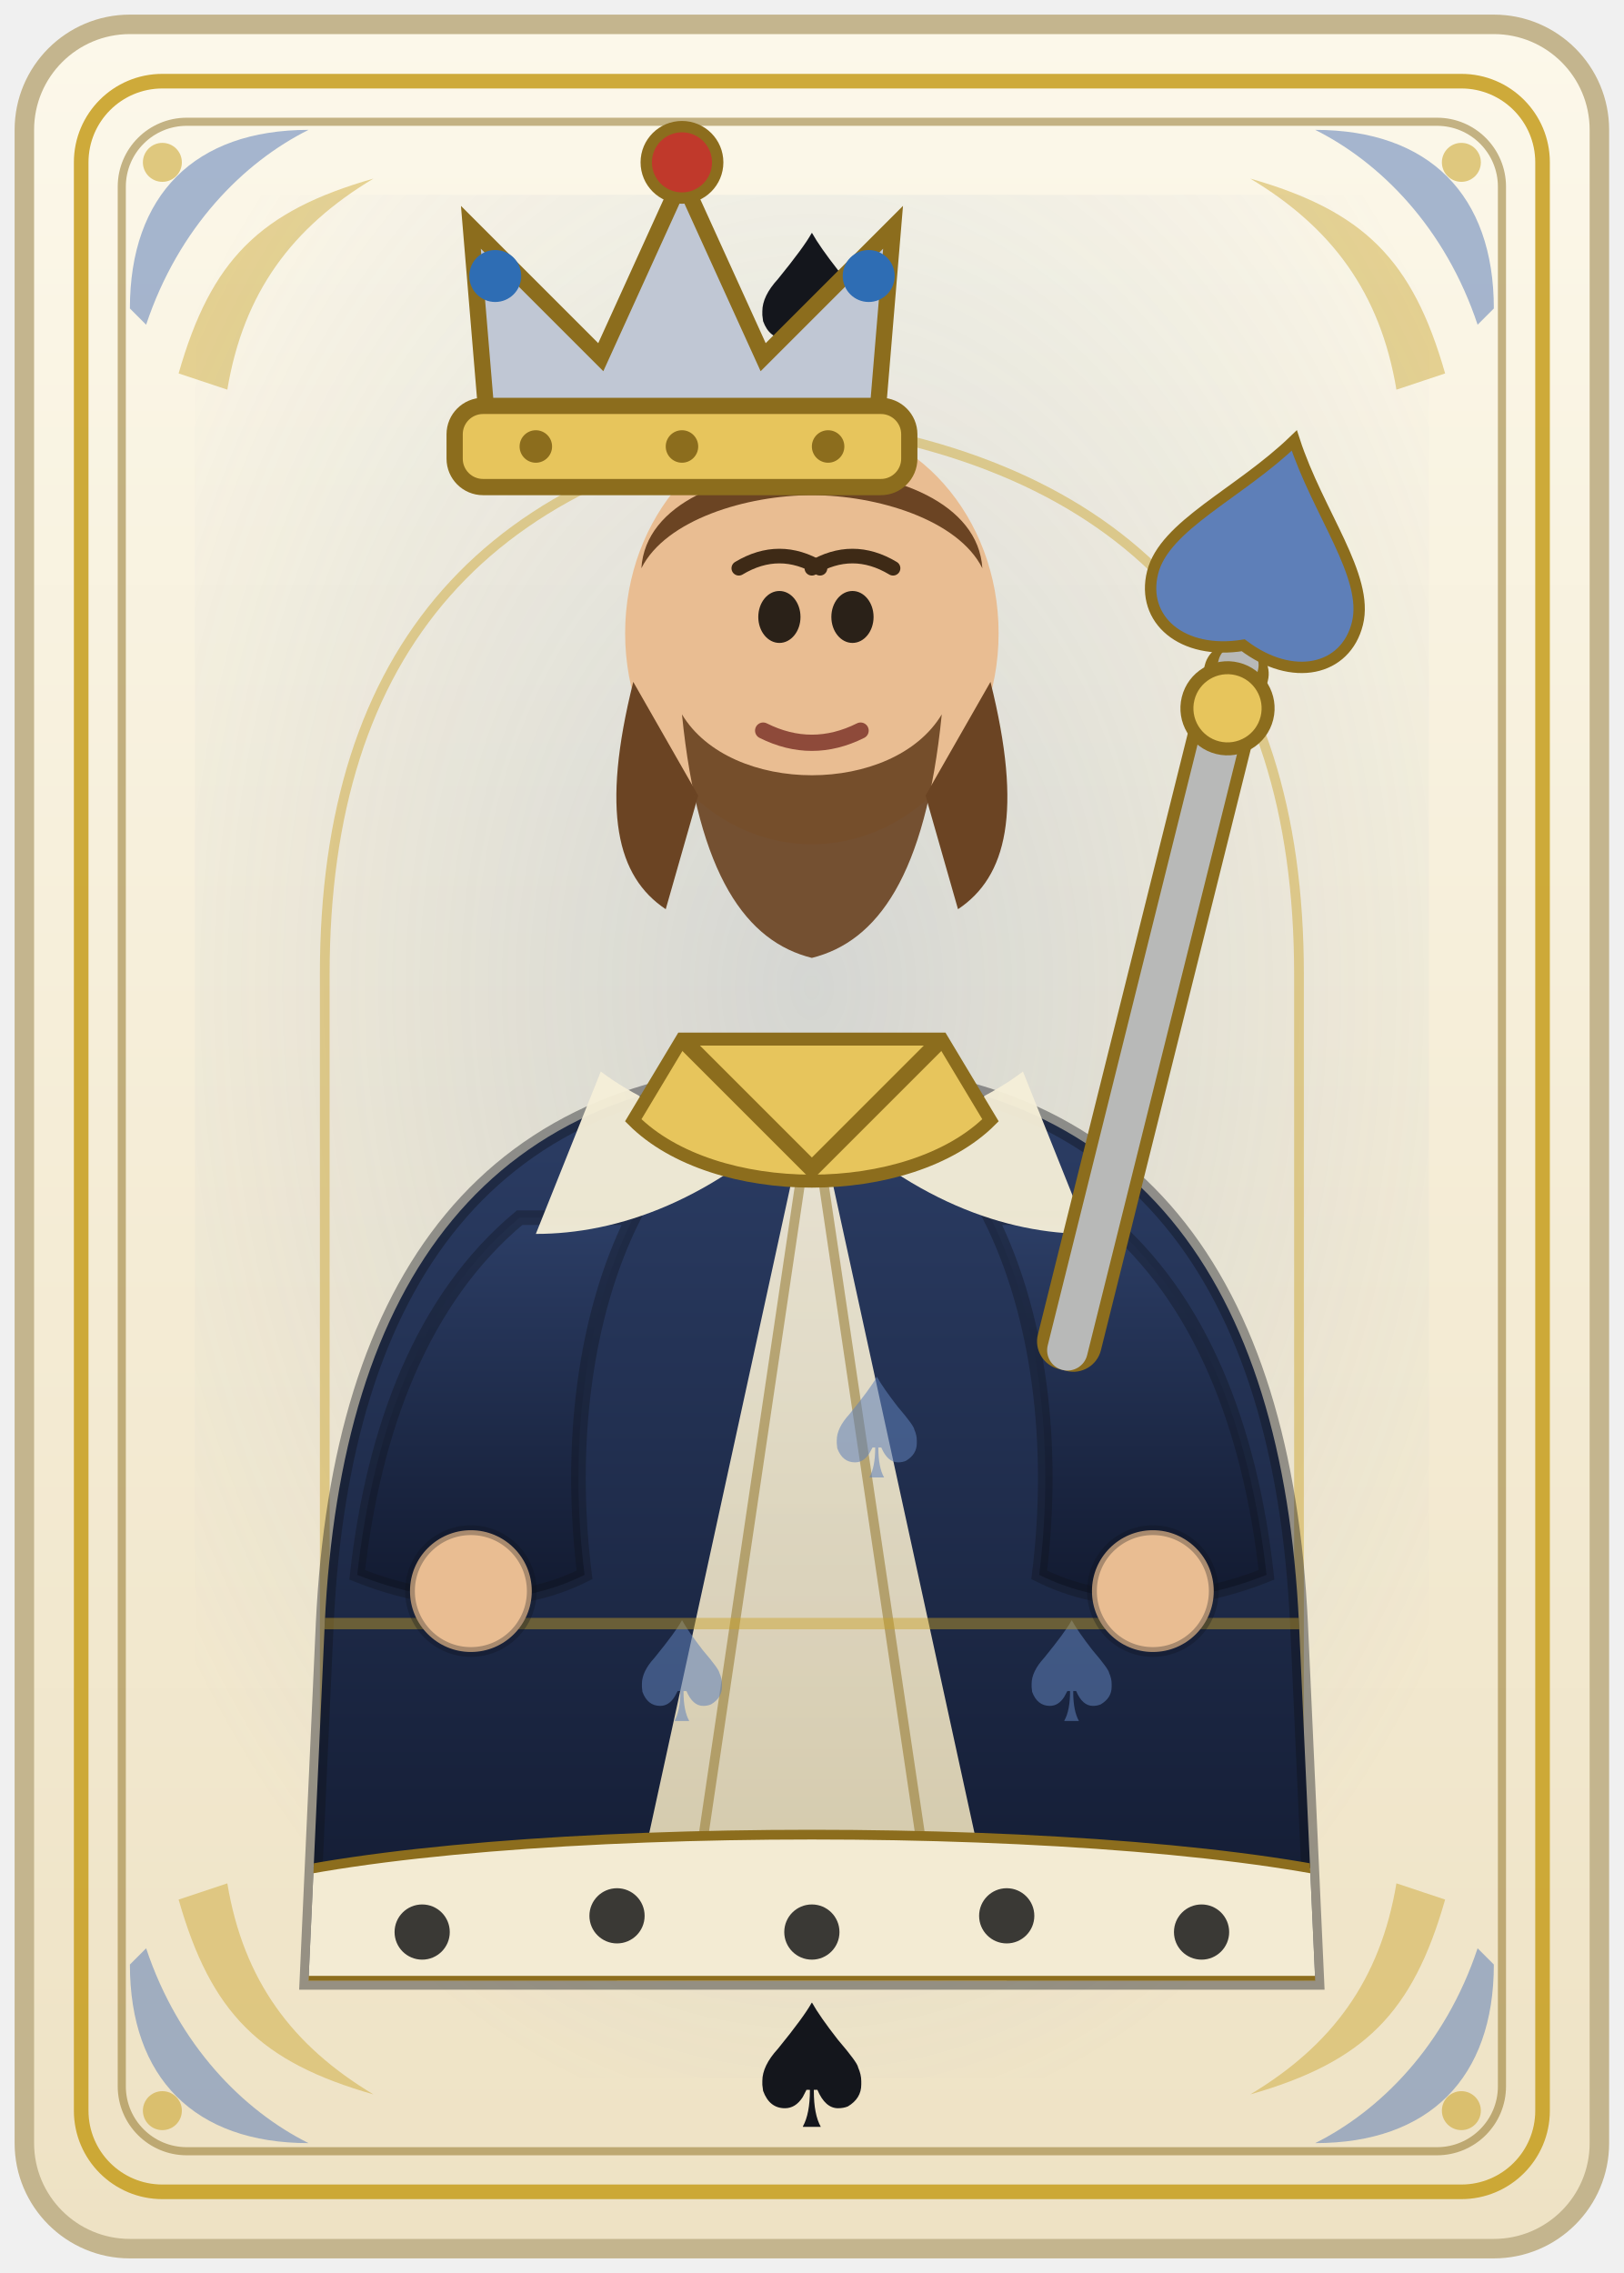
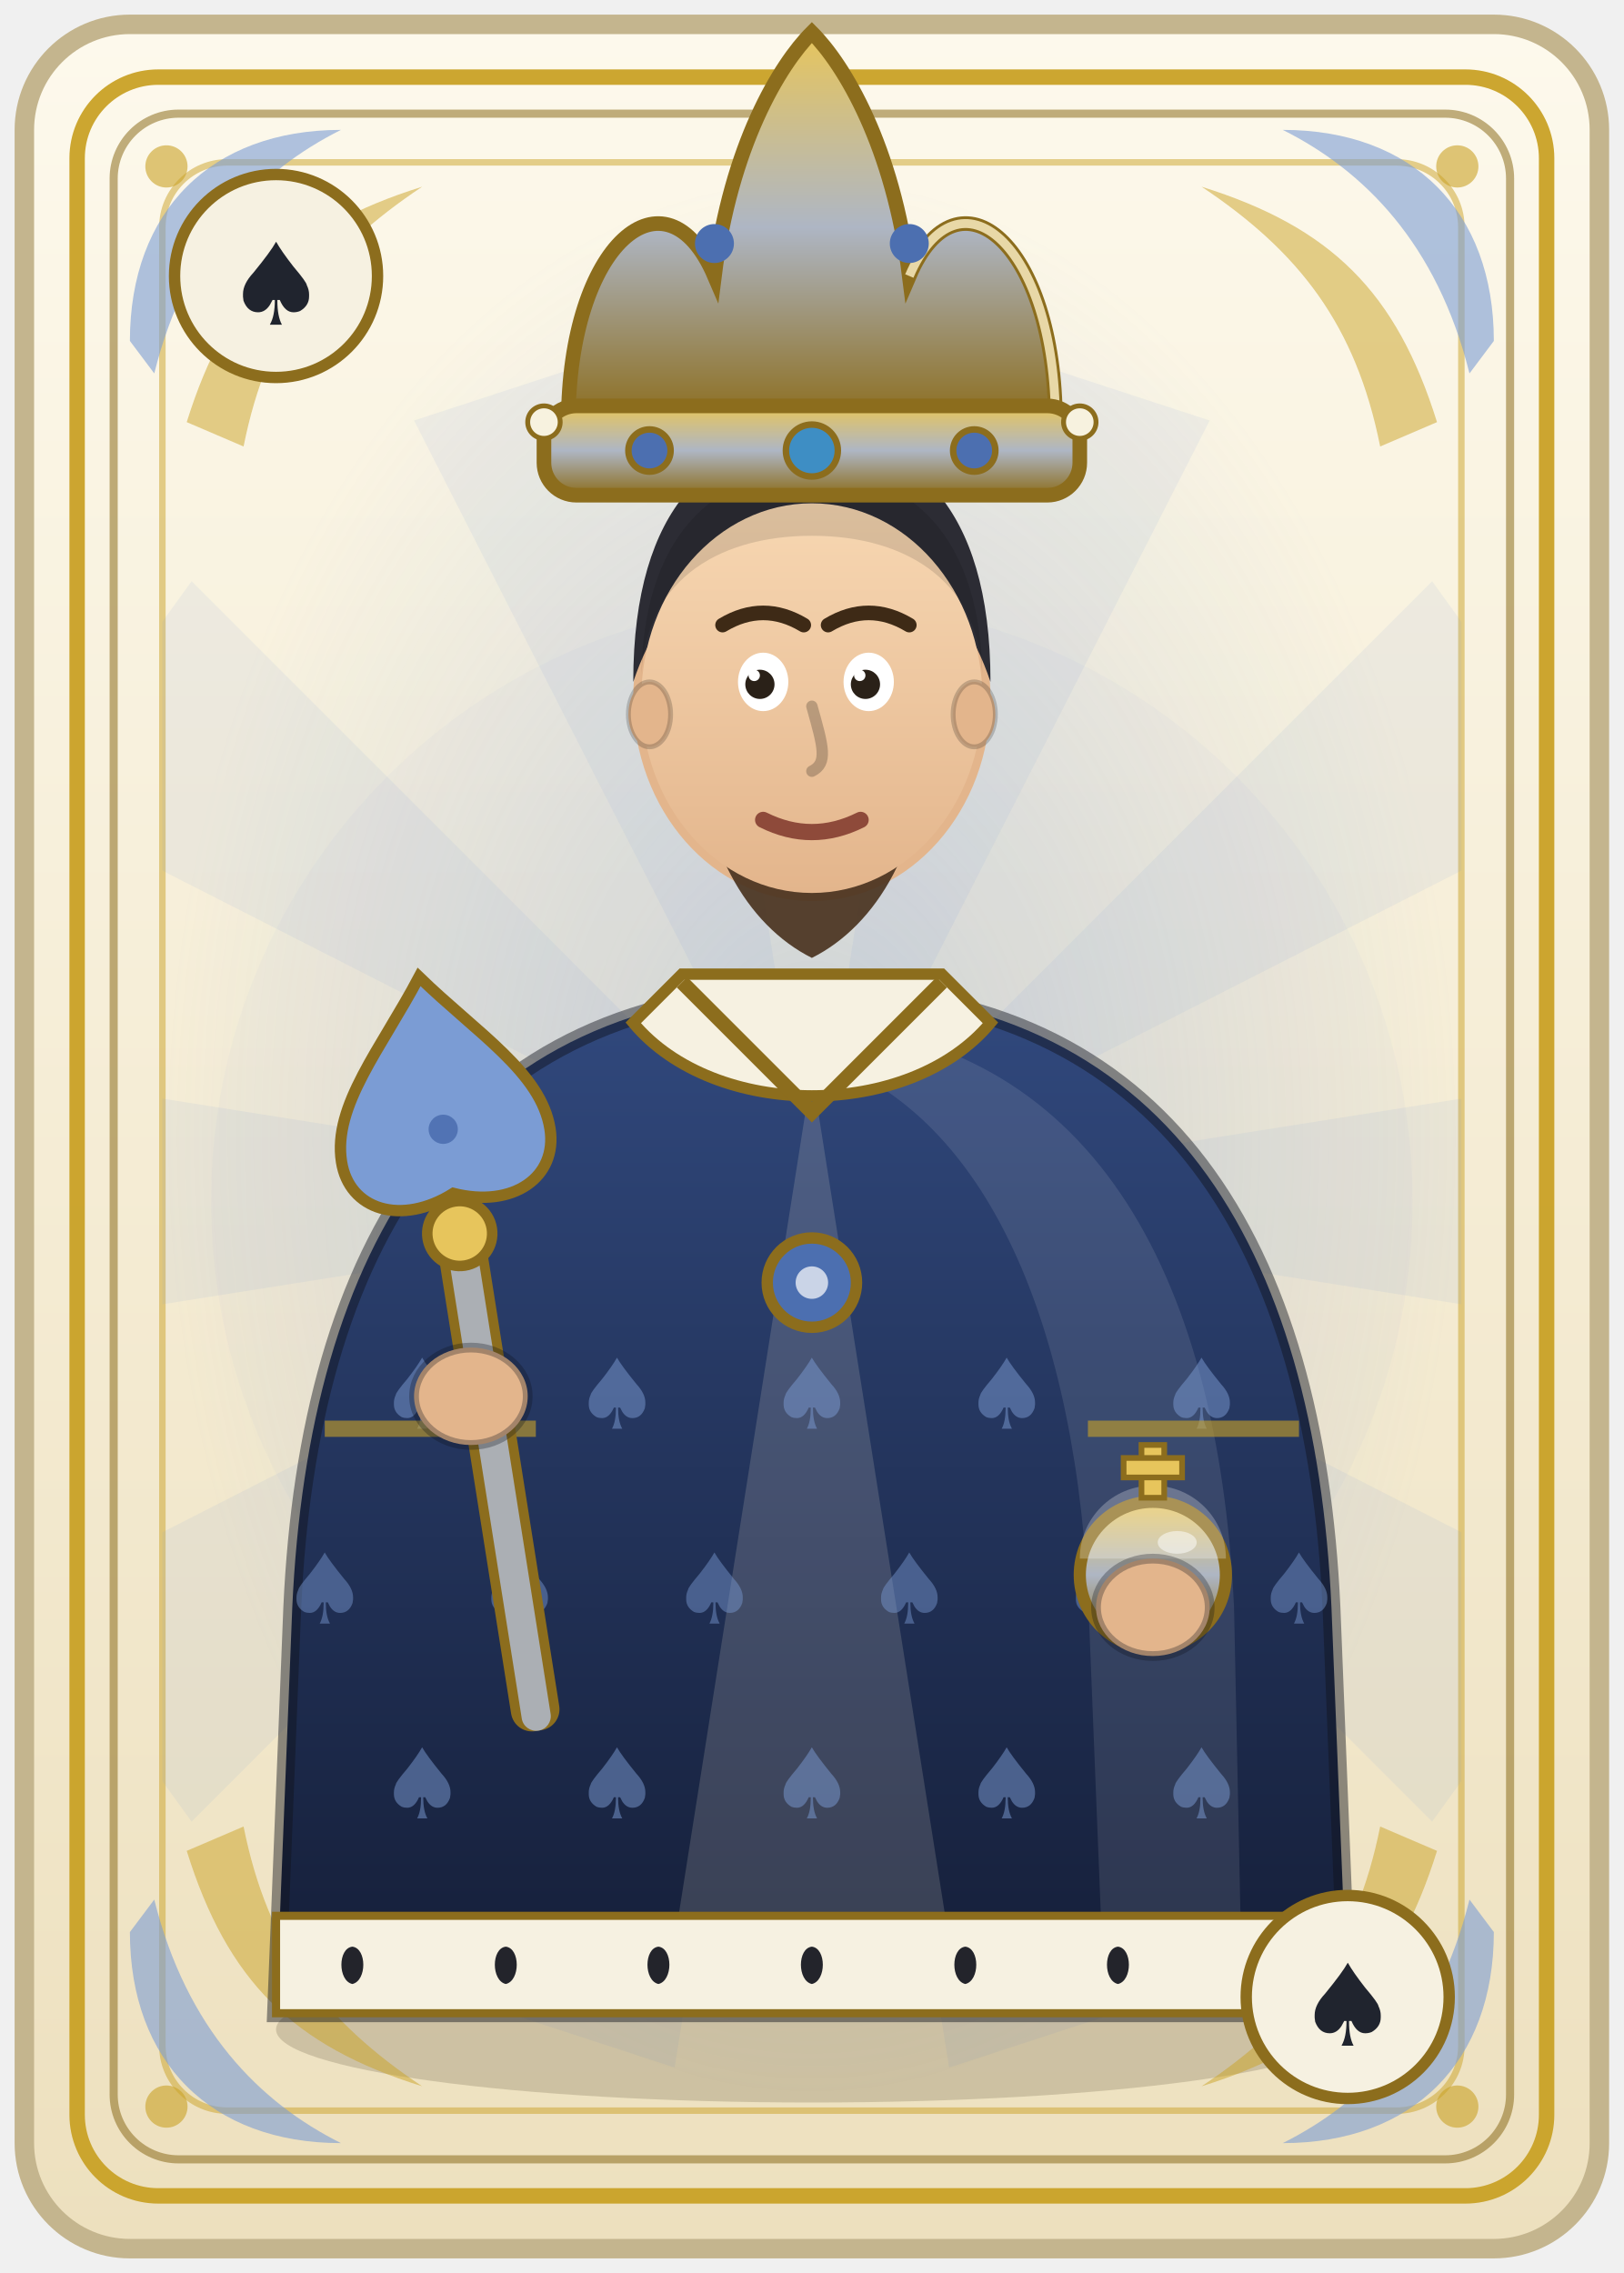
<svg xmlns="http://www.w3.org/2000/svg" viewBox="0 0 200 280">
  <defs>
    <linearGradient id="bg" x1="0" y1="0" x2="0" y2="1">
-       <stop offset="0" stop-color="#FCF8EA" />
-       <stop offset="1" stop-color="#EEE2C4" />
+       <stop offset="0" stop-color="#FDF9EC" />
+       <stop offset="1" stop-color="#EDE0BE" />
    </linearGradient>
    <linearGradient id="robe" x1="0" y1="0" x2="0" y2="1">
-       <stop offset="0" stop-color="#2C3E66" />
-       <stop offset="1" stop-color="#121A30" />
+       <stop offset="0" stop-color="#31497E" />
+       <stop offset="1" stop-color="#141D36" />
    </linearGradient>
-     <linearGradient id="inner" x1="0" y1="0" x2="0" y2="1">
-       <stop offset="0" stop-color="#F8F2DE" />
-       <stop offset="1" stop-color="#E2D5B2" />
+     <linearGradient id="metalGrad" x1="0" y1="0" x2="0" y2="1">
+       <stop offset="0" stop-color="#E7C55C" />
+       <stop offset="0.5" stop-color="#AEB6C4" />
+       <stop offset="1" stop-color="#8C6D1D" />
    </linearGradient>
-     <radialGradient id="halo" cx="0.5" cy="0.42" r="0.62">
-       <stop offset="0" stop-color="#5E7FB8" stop-opacity="0.22" />
-       <stop offset="1" stop-color="#5E7FB8" stop-opacity="0" />
+     <linearGradient id="skinGrad" x1="0" y1="0" x2="0" y2="1">
+       <stop offset="0" stop-color="#F7D7B2" />
+       <stop offset="1" stop-color="#E3B58C" />
+     </linearGradient>
+     <radialGradient id="halo" cx="0.5" cy="0.5" r="0.5">
+       <stop offset="0" stop-color="#7B9CD4" stop-opacity="0.30" />
+       <stop offset="1" stop-color="#7B9CD4" stop-opacity="0" />
    </radialGradient>
-     <clipPath id="robeClip">
-       <path d="M100 132 C60 132 42 158 40 200 L38 244 L162 244 L160 200 C158 158 140 132 100 132 Z" />
+     <clipPath id="artClip">
+       <rect x="20" y="20" width="160" height="240" rx="8" />
    </clipPath>
  </defs>
  <rect x="3" y="3" width="194" height="274" rx="13" fill="url(#bg)" stroke="#C4B58E" stroke-width="2.4" />
-   <rect x="10" y="10" width="180" height="260" rx="10" fill="none" stroke="#C9A227" stroke-width="1.8" opacity="0.9" />
-   <rect x="15" y="15" width="170" height="250" rx="8" fill="none" stroke="#8C6D1D" stroke-width="1" opacity="0.5" />
-   <g transform="translate(16 16)" opacity="0.55">
-     <path d="M0 22 C0 8 8 0 22 0 C14 4 6 12 2 24 Z" fill="#5E7FB8" />
-     <path d="M6 30 C10 16 16 10 30 6 C20 12 14 20 12 32 Z" fill="#C9A227" opacity="0.8" />
-     <circle cx="4" cy="4" r="2.4" fill="#C9A227" />
+   <rect x="9.5" y="9.5" width="181" height="261" rx="10" fill="none" stroke="#C9A227" stroke-width="1.9" opacity="0.95" />
+   <rect x="14" y="14" width="172" height="252" rx="8" fill="none" stroke="#8C6D1D" stroke-width="1" opacity="0.55" />
+   <rect x="20" y="20" width="160" height="240" rx="8" fill="none" stroke="#C9A227" stroke-width="0.8" opacity="0.5" />
+   <g clip-path="url(#artClip)">
+     <rect x="20" y="20" width="160" height="240" fill="url(#halo)" />
+     <g clip-path="url(#artClip)">
+       <path d="M100 148 L206.7 131.1 L206.7 164.9 Z" fill="#7B9CD4" opacity="0.10" />
+       <path d="M100 148 L196.2 197.0 L176.4 224.4 Z" fill="#7B9CD4" opacity="0.10" />
+       <path d="M100 148 L149.0 244.2 L116.9 254.7 Z" fill="#7B9CD4" opacity="0.10" />
+       <path d="M100 148 L83.1 254.7 L51.0 244.2 Z" fill="#7B9CD4" opacity="0.10" />
+       <path d="M100 148 L23.6 224.4 L3.8 197.0 Z" fill="#7B9CD4" opacity="0.10" />
+       <path d="M100 148 L-6.7 164.9 L-6.7 131.1 Z" fill="#7B9CD4" opacity="0.10" />
+       <path d="M100 148 L3.8 99.0 L23.6 71.6 Z" fill="#7B9CD4" opacity="0.10" />
+       <path d="M100 148 L51.0 51.8 L83.1 41.3 Z" fill="#7B9CD4" opacity="0.10" />
+       <path d="M100 148 L116.9 41.3 L149.0 51.8 Z" fill="#7B9CD4" opacity="0.10" />
+       <path d="M100 148 L176.4 71.6 L196.2 99.0 Z" fill="#7B9CD4" opacity="0.10" />
+       <circle cx="100" cy="148" r="74" fill="#7B9CD4" opacity="0.05" />
+     </g>
+     <ellipse cx="100" cy="250" rx="66" ry="9" fill="#3A2E14" opacity="0.18" />
  </g>
-   <g transform="translate(184 16) scale(-1 1)" opacity="0.55">
-     <path d="M0 22 C0 8 8 0 22 0 C14 4 6 12 2 24 Z" fill="#5E7FB8" />
-     <path d="M6 30 C10 16 16 10 30 6 C20 12 14 20 12 32 Z" fill="#C9A227" opacity="0.8" />
-     <circle cx="4" cy="4" r="2.4" fill="#C9A227" />
+   <g transform="translate(16 16)" opacity="0.6">
+     <path d="M0 26 C0 10 10 0 26 0 C16 5 7 14 3 30 Z" fill="#7B9CD4" />
+     <path d="M7 36 C12 20 20 12 36 7 C24 15 17 24 14 39 Z" fill="#C9A227" opacity="0.85" />
+     <circle cx="4.5" cy="4.5" r="2.6" fill="#C9A227" />
  </g>
-   <g transform="translate(16 264) scale(1 -1)" opacity="0.55">
-     <path d="M0 22 C0 8 8 0 22 0 C14 4 6 12 2 24 Z" fill="#5E7FB8" />
-     <path d="M6 30 C10 16 16 10 30 6 C20 12 14 20 12 32 Z" fill="#C9A227" opacity="0.8" />
-     <circle cx="4" cy="4" r="2.4" fill="#C9A227" />
+   <g transform="translate(184 16) scale(-1 1)" opacity="0.6">
+     <path d="M0 26 C0 10 10 0 26 0 C16 5 7 14 3 30 Z" fill="#7B9CD4" />
+     <path d="M7 36 C12 20 20 12 36 7 C24 15 17 24 14 39 Z" fill="#C9A227" opacity="0.85" />
+     <circle cx="4.5" cy="4.5" r="2.6" fill="#C9A227" />
  </g>
-   <g transform="translate(184 264) scale(-1 -1)" opacity="0.55">
-     <path d="M0 22 C0 8 8 0 22 0 C14 4 6 12 2 24 Z" fill="#5E7FB8" />
-     <path d="M6 30 C10 16 16 10 30 6 C20 12 14 20 12 32 Z" fill="#C9A227" opacity="0.8" />
-     <circle cx="4" cy="4" r="2.4" fill="#C9A227" />
+   <g transform="translate(16 264) scale(1 -1)" opacity="0.6">
+     <path d="M0 26 C0 10 10 0 26 0 C16 5 7 14 3 30 Z" fill="#7B9CD4" />
+     <path d="M7 36 C12 20 20 12 36 7 C24 15 17 24 14 39 Z" fill="#C9A227" opacity="0.85" />
+     <circle cx="4.5" cy="4.5" r="2.6" fill="#C9A227" />
  </g>
-   <rect x="24" y="24" width="152" height="232" rx="7" fill="url(#halo)" />
-   <path d="M40 244 L40 120 Q40 60 100 52 Q160 60 160 120 L160 244" fill="none" stroke="#C9A227" stroke-width="1.2" opacity="0.45" />
-   <text x="100" y="44" font-size="21" text-anchor="middle" fill="#14161C" font-family="Georgia, serif">♠</text>
-   <text x="100" y="262" font-size="21" text-anchor="middle" fill="#14161C" font-family="Georgia, serif">♠</text>
-   <g>
-     <path d="M100 132 C60 132 42 158 40 200 L38 244 L162 244 L160 200 C158 158 140 132 100 132 Z" fill="url(#robe)" stroke="#10131B" stroke-opacity="0.4" stroke-width="2.2" />
+   <g transform="translate(184 264) scale(-1 -1)" opacity="0.6">
+     <path d="M0 26 C0 10 10 0 26 0 C16 5 7 14 3 30 Z" fill="#7B9CD4" />
+     <path d="M7 36 C12 20 20 12 36 7 C24 15 17 24 14 39 Z" fill="#C9A227" opacity="0.85" />
+     <circle cx="4.5" cy="4.5" r="2.6" fill="#C9A227" />
+   </g>
+   <g transform="translate(200 0) scale(-1 1)">
+     <clipPath id="robeClip">
+       <path d="M100 122 C56 122 38 154 36 198 L34 248 L166 248 L164 198 C162 154 144 122 100 122 Z" />
+     </clipPath>
+     <path d="M100 122 C56 122 38 154 36 198 L34 248 L166 248 L164 198 C162 154 144 122 100 122 Z" fill="url(#robe)" stroke="#10131B" stroke-opacity="0.45" stroke-width="2.2" />
+     <path d="M100 126 C66 128 50 156 48 198 L47 246 L64 246 L66 196 C68 160 80 136 100 130 Z" fill="#FFFFFF" opacity="0.10" />
+     <path d="M100 132 L82 246 L118 246 Z" fill="#F6EFD8" opacity="0.16" />
    <g clip-path="url(#robeClip)">
-       <path d="M100 134 L76 244 L124 244 Z" fill="url(#inner)" opacity="0.92" />
-       <path d="M100 136 L84 244 M100 136 L116 244" stroke="#8C6D1D" stroke-width="1.2" opacity="0.5" fill="none" />
-       <text x="60" y="182" font-size="17" text-anchor="middle" fill="#5E7FB8" opacity="0.55" font-family="Georgia, serif">♠</text>
-       <text x="108" y="182" font-size="17" text-anchor="middle" fill="#5E7FB8" opacity="0.55" font-family="Georgia, serif">♠</text>
-       <text x="84" y="212" font-size="17" text-anchor="middle" fill="#5E7FB8" opacity="0.55" font-family="Georgia, serif">♠</text>
-       <text x="132" y="212" font-size="17" text-anchor="middle" fill="#5E7FB8" opacity="0.55" font-family="Georgia, serif">♠</text>
-       <text x="60" y="240" font-size="17" text-anchor="middle" fill="#5E7FB8" opacity="0.55" font-family="Georgia, serif">♠</text>
-       <text x="108" y="240" font-size="17" text-anchor="middle" fill="#5E7FB8" opacity="0.55" font-family="Georgia, serif">♠</text>
-       <path d="M30 232 C60 224 140 224 170 232 L170 244 L30 244 Z" fill="#F3EBD3" stroke="#8C6D1D" stroke-width="1.2" />
-       <g opacity="0.85">
-         <circle cx="52" cy="238" r="3.4" fill="#1A1A1A" />
-         <circle cx="76" cy="236" r="3.4" fill="#1A1A1A" />
-         <circle cx="100" cy="238" r="3.4" fill="#1A1A1A" />
-         <circle cx="124" cy="236" r="3.4" fill="#1A1A1A" />
-         <circle cx="148" cy="238" r="3.4" fill="#1A1A1A" />
+       <text x="52.0" y="176.0" font-size="12" text-anchor="middle" fill="#7B9CD4" opacity="0.5" font-family="Georgia, serif">♠</text>
+       <text x="76.0" y="176.0" font-size="12" text-anchor="middle" fill="#7B9CD4" opacity="0.5" font-family="Georgia, serif">♠</text>
+       <text x="100.0" y="176.0" font-size="12" text-anchor="middle" fill="#7B9CD4" opacity="0.5" font-family="Georgia, serif">♠</text>
+       <text x="124.0" y="176.0" font-size="12" text-anchor="middle" fill="#7B9CD4" opacity="0.5" font-family="Georgia, serif">♠</text>
+       <text x="148.0" y="176.0" font-size="12" text-anchor="middle" fill="#7B9CD4" opacity="0.5" font-family="Georgia, serif">♠</text>
+       <text x="40.0" y="200.0" font-size="12" text-anchor="middle" fill="#7B9CD4" opacity="0.45" font-family="Georgia, serif">♠</text>
+       <text x="64.0" y="200.0" font-size="12" text-anchor="middle" fill="#7B9CD4" opacity="0.45" font-family="Georgia, serif">♠</text>
+       <text x="88.0" y="200.0" font-size="12" text-anchor="middle" fill="#7B9CD4" opacity="0.45" font-family="Georgia, serif">♠</text>
+       <text x="112.0" y="200.0" font-size="12" text-anchor="middle" fill="#7B9CD4" opacity="0.45" font-family="Georgia, serif">♠</text>
+       <text x="136.0" y="200.0" font-size="12" text-anchor="middle" fill="#7B9CD4" opacity="0.45" font-family="Georgia, serif">♠</text>
+       <text x="160.0" y="200.0" font-size="12" text-anchor="middle" fill="#7B9CD4" opacity="0.45" font-family="Georgia, serif">♠</text>
+       <text x="52.0" y="224.0" font-size="12" text-anchor="middle" fill="#7B9CD4" opacity="0.5" font-family="Georgia, serif">♠</text>
+       <text x="76.0" y="224.0" font-size="12" text-anchor="middle" fill="#7B9CD4" opacity="0.5" font-family="Georgia, serif">♠</text>
+       <text x="100.0" y="224.0" font-size="12" text-anchor="middle" fill="#7B9CD4" opacity="0.5" font-family="Georgia, serif">♠</text>
+       <text x="124.0" y="224.0" font-size="12" text-anchor="middle" fill="#7B9CD4" opacity="0.5" font-family="Georgia, serif">♠</text>
+       <text x="148.0" y="224.0" font-size="12" text-anchor="middle" fill="#7B9CD4" opacity="0.5" font-family="Georgia, serif">♠</text>
+     </g>
+     <rect x="34" y="236" width="132" height="12" fill="#F6F1E1" stroke="#8C6D1D" stroke-width="1" />
+     <path d="M43.4 239.8 C45.2 240.0 45.2 244.0 43.4 244.4 C41.6 244.0 41.6 240.0 43.4 239.8 Z" fill="#23242B" />
+     <path d="M62.3 239.8 C64.1 240.0 64.1 244.0 62.3 244.4 C60.5 244.0 60.5 240.0 62.3 239.8 Z" fill="#23242B" />
+     <path d="M81.1 239.8 C82.9 240.0 82.9 244.0 81.1 244.4 C79.3 244.0 79.3 240.0 81.1 239.8 Z" fill="#23242B" />
+     <path d="M100.0 239.8 C101.8 240.0 101.8 244.0 100.0 244.4 C98.2 244.0 98.2 240.0 100.0 239.8 Z" fill="#23242B" />
+     <path d="M118.9 239.8 C120.7 240.0 120.7 244.0 118.9 244.4 C117.1 244.0 117.1 240.0 118.9 239.8 Z" fill="#23242B" />
+     <path d="M137.7 239.8 C139.5 240.0 139.5 244.0 137.7 244.4 C135.9 244.0 135.9 240.0 137.7 239.8 Z" fill="#23242B" />
+     <path d="M156.6 239.8 C158.4 240.0 158.4 244.0 156.6 244.4 C154.8 244.0 154.8 240.0 156.6 239.8 Z" fill="#23242B" />
+     <path d="M78 126 C88 138 112 138 122 126 L116 120 L84 120 Z" fill="#F6F1E1" stroke="#8C6D1D" stroke-width="1.4" />
+     <path d="M84 121 L100 137 L116 121" fill="none" stroke="#8C6D1D" stroke-width="1.8" />
+     <path d="M40 176 L66 176 M134 176 L160 176" stroke="#C9A227" stroke-width="2" opacity="0.6" />
+     <circle cx="100" cy="158" r="5.5" fill="#4C6FB0" stroke="#8C6D1D" stroke-width="1.4" />
+     <circle cx="100" cy="158" r="2" fill="#FFFFFF" opacity="0.7" />
+     <g transform="translate(58 194)">
+       <circle cx="0" cy="0" r="9" fill="url(#metalGrad)" stroke="#8C6D1D" stroke-width="1.5" />
+       <path d="M-9 -2 A9 9 0 0 1 9 -2" fill="#FFFFFF" opacity="0.25" />
+       <rect x="-1.4" y="-16" width="2.8" height="6.5" fill="#E7C55C" stroke="#8C6D1D" stroke-width="0.7" />
+       <rect x="-3.6" y="-14.4" width="7.2" height="2.4" fill="#E7C55C" stroke="#8C6D1D" stroke-width="0.7" />
+       <ellipse cx="-3" cy="-4" rx="2.4" ry="1.4" fill="#FFFFFF" opacity="0.5" />
+     </g>
+     <ellipse cx="58" cy="198" rx="7" ry="6" fill="#E3B58C" stroke="#10131B" stroke-opacity="0.3" stroke-width="1.2" />
+     <g transform="translate(144 148) rotate(9)">
+       <rect x="-3" y="0" width="6" height="66" rx="2.6" fill="#8C6D1D" />
+       <rect x="-1.8" y="0" width="3.6" height="66" rx="1.8" fill="#AEB6C4" opacity="0.9" />
+       <path d="M0 -28 C6 -20 13 -14 13 -7 C13 -1 7 2 0 -1 C-7 2 -13 -1 -13 -7 C-13 -14 -6 -20 0 -28 Z" fill="#7B9CD4" stroke="#8C6D1D" stroke-width="1.4" />
+       <circle cx="0" cy="4" r="4" fill="#E7C55C" stroke="#8C6D1D" stroke-width="1.3" />
+       <circle cx="0" cy="-9" r="1.8" fill="#4C6FB0" opacity="0.9" />
+     </g>
+     <ellipse cx="142" cy="172" rx="7" ry="6" fill="#E3B58C" stroke="#10131B" stroke-opacity="0.3" stroke-width="1.2" />
+     <ellipse cx="100" cy="86" rx="22" ry="25" fill="#E3B58C" />
+     <path d="M78 84 C78 62 88 54 100 54 C112 54 122 62 122 84 C118 72 110 68 100 68 C90 68 82 72 78 84 Z" fill="#2C2C34" />
+     <path d="M86 90 C86 104 92 114 100 118 C108 114 114 104 114 90              C108 98 92 98 86 90 Z" fill="#4A3320" opacity="0.92" />
+     <ellipse cx="100" cy="86" rx="21" ry="24" fill="url(#skinGrad)" />
+     <path d="M79 84 C79 66 88 58 100 58 C112 58 121 66 121 84 C121 72 112 66 100 66 C88 66 79 72 79 84 Z" fill="#000000" opacity="0.12" />
+     <ellipse cx="80" cy="88" rx="2.6" ry="4" fill="#E3B58C" stroke="#00000030" stroke-width="0.6" />
+     <ellipse cx="120" cy="88" rx="2.6" ry="4" fill="#E3B58C" stroke="#00000030" stroke-width="0.6" />
+     <ellipse cx="93" cy="84" rx="3.1" ry="3.6" fill="#FFFFFF" />
+     <circle cx="93.4" cy="84.3" r="1.8" fill="#2A2118" />
+     <circle cx="94.1" cy="83.2" r="0.7" fill="#FFFFFF" />
+     <ellipse cx="106" cy="84" rx="3.1" ry="3.6" fill="#FFFFFF" />
+     <circle cx="106.4" cy="84.3" r="1.8" fill="#2A2118" />
+     <circle cx="107.1" cy="83.2" r="0.7" fill="#FFFFFF" />
+     <path d="M88 77 Q93 74 98 77" stroke="#3E2A16" stroke-width="1.8" fill="none" stroke-linecap="round" />
+     <path d="M101 77 Q106 74 111 77" stroke="#3E2A16" stroke-width="1.8" fill="none" stroke-linecap="round" />
+     <path d="M100 87 C98.6 92 98 94 100 95" stroke="#00000038" stroke-width="1.4" fill="none" stroke-linecap="round" />
+     <path d="M94 101 Q100 104 106 101" stroke="#8E4A3A" stroke-width="2" fill="none" stroke-linecap="round" />
+     <g transform="translate(100 0)">
+       <path d="M-30 52 C-30 30 -18 20 -12 34 C-10 18 -4 8 0 4 C4 8 10 18 12 34                C18 20 30 30 30 52 Z" fill="url(#metalGrad)" stroke="#8C6D1D" stroke-width="1.8" />
+       <path d="M-30 52 C-30 30 -18 20 -12 34" fill="none" stroke="#FFF3C9" stroke-width="1.1" opacity="0.8" />
+       <rect x="-33" y="50" width="66" height="11" rx="4" fill="url(#metalGrad)" stroke="#8C6D1D" stroke-width="1.8" />
+       <circle cx="-20" cy="55.5" r="2.6" fill="#4C6FB0" stroke="#8C6D1D" stroke-width="0.8" />
+       <circle cx="0" cy="55.5" r="3.2" fill="#3E8EC4" stroke="#8C6D1D" stroke-width="0.8" />
+       <circle cx="20" cy="55.5" r="2.6" fill="#4C6FB0" stroke="#8C6D1D" stroke-width="0.8" />
+       <circle cx="-12" cy="30" r="2.4" fill="#4C6FB0" />
+       <circle cx="12" cy="30" r="2.4" fill="#4C6FB0" />
+       <g transform="translate(0 -1)">
+         <rect x="-1.6" y="-8" width="3.2" height="7" fill="#E7C55C" stroke="#8C6D1D" stroke-width="0.7" />
+         <rect x="-3.4" y="-6" width="6.8" height="2.4" fill="#E7C55C" stroke="#8C6D1D" stroke-width="0.7" />
      </g>
-       <path d="M36 200 L164 200" stroke="#C9A227" stroke-width="1.4" opacity="0.45" />
-     </g>
-     <path d="M64 150 C52 160 46 176 44 194 C54 198 64 198 72 194 C70 178 72 162 78 150 Z" fill="url(#robe)" stroke="#10131B" stroke-opacity="0.35" stroke-width="1.8" />
-     <path d="M136 150 C148 160 154 176 156 194 C146 198 136 198 128 194 C130 178 128 162 122 150 Z" fill="url(#robe)" stroke="#10131B" stroke-opacity="0.35" stroke-width="1.8" />
-     <circle cx="58" cy="196" r="7.5" fill="#E9BD92" stroke="#10131B" stroke-opacity="0.3" stroke-width="1.2" />
-     <circle cx="142" cy="196" r="7.5" fill="#E9BD92" stroke="#10131B" stroke-opacity="0.3" stroke-width="1.2" />
-     <path d="M100 136 C88 148 76 152 66 152 L74 132 C82 138 92 140 100 140 C108 140 118 138 126 132 L134 152 C124 152 112 148 100 136 Z" fill="#F6EFD8" opacity="0.95" />
-     <path d="M78 138 C88 148 112 148 122 138 L116 128 L84 128 Z" fill="#E7C55C" stroke="#8C6D1D" stroke-width="1.6" />
-     <path d="M84 128 L100 144 L116 128" fill="none" stroke="#8C6D1D" stroke-width="2" />
-     <ellipse cx="100" cy="78" rx="23" ry="26" fill="#E9BD92" />
-     <path d="M79 70 C80 54 120 54 121 70 C118 64 108 61 100 61 C92 61 82 64 79 70 Z" fill="#6B4423" />
-     <path d="M78 84 C74 100 76 108 82 112 L86 98 Z" fill="#6B4423" />
-     <path d="M122 84 C126 100 124 108 118 112 L114 98 Z" fill="#6B4423" />
-     <path d="M84 88 C86 108 92 116 100 118 C108 116 114 108 116 88 C110 98 90 98 84 88 Z" fill="#6B4423" opacity="0.92" />
-     <path d="M60 52 L58 28 L74 44 L84 22 L94 44 L110 28 L108 52 Z" fill="#C0C7D4" stroke="#8C6D1D" stroke-width="2" />
-     <circle cx="84" cy="20" r="4.4" fill="#C0392B" stroke="#8C6D1D" stroke-width="1.4" />
-     <circle cx="61" cy="34" r="3.2" fill="#2E6DB4" />
-     <circle cx="107" cy="34" r="3.2" fill="#2E6DB4" />
-     <rect x="56" y="50" width="56" height="10" rx="3.5" fill="#E7C55C" stroke="#8C6D1D" stroke-width="2" />
-     <circle cx="66" cy="55" r="2" fill="#8C6D1D" />
-     <circle cx="84" cy="55" r="2" fill="#8C6D1D" />
-     <circle cx="102" cy="55" r="2" fill="#8C6D1D" />
-     <ellipse cx="96" cy="76" rx="2.6" ry="3.2" fill="#2A2118" />
-     <ellipse cx="105" cy="76" rx="2.6" ry="3.2" fill="#2A2118" />
-     <path d="M91 70 Q96 67 101 70" stroke="#3E2A16" stroke-width="1.8" fill="none" stroke-linecap="round" />
-     <path d="M100 70 Q105 67 110 70" stroke="#3E2A16" stroke-width="1.8" fill="none" stroke-linecap="round" />
-     <path d="M94 90 Q100 93 106 90" stroke="#8E4A3A" stroke-width="2" fill="none" stroke-linecap="round" />
-     <g transform="rotate(14 142 120)">
-       <rect x="139" y="78" width="8" height="92" rx="3.5" fill="#8C6D1D" />
-       <rect x="140.5" y="78" width="5" height="92" rx="2.5" fill="#C0C7D4" opacity="0.85" />
-       <path d="M143 52 C148 60 156 66 156 72 C156 78 150 81 143 78 C136 81 130 78 130 72 C130 66 138 60 143 52 Z" fill="#5E7FB8" stroke="#8C6D1D" stroke-width="1.4" />
-       <circle cx="143" cy="86" r="5" fill="#E7C55C" stroke="#8C6D1D" stroke-width="1.6" />
+       <circle cx="-33" cy="52" r="2" fill="#F7F2DF" stroke="#8C6D1D" stroke-width="0.6" />
+       <circle cx="33" cy="52" r="2" fill="#F7F2DF" stroke="#8C6D1D" stroke-width="0.6" />
    </g>
  </g>
+   <g>
+     <circle cx="34" cy="34" r="12.5" fill="#F6F1E1" stroke="#8C6D1D" stroke-width="1.4" />
+     <text x="34" y="40" font-size="14" text-anchor="middle" fill="#20242E" font-family="Georgia, serif" font-weight="bold">♠</text>
+     <circle cx="166" cy="246" r="12.5" fill="#F6F1E1" stroke="#8C6D1D" stroke-width="1.4" />
+     <text x="166" y="252" font-size="14" text-anchor="middle" fill="#20242E" font-family="Georgia, serif" font-weight="bold">♠</text>
+   </g>
</svg>
